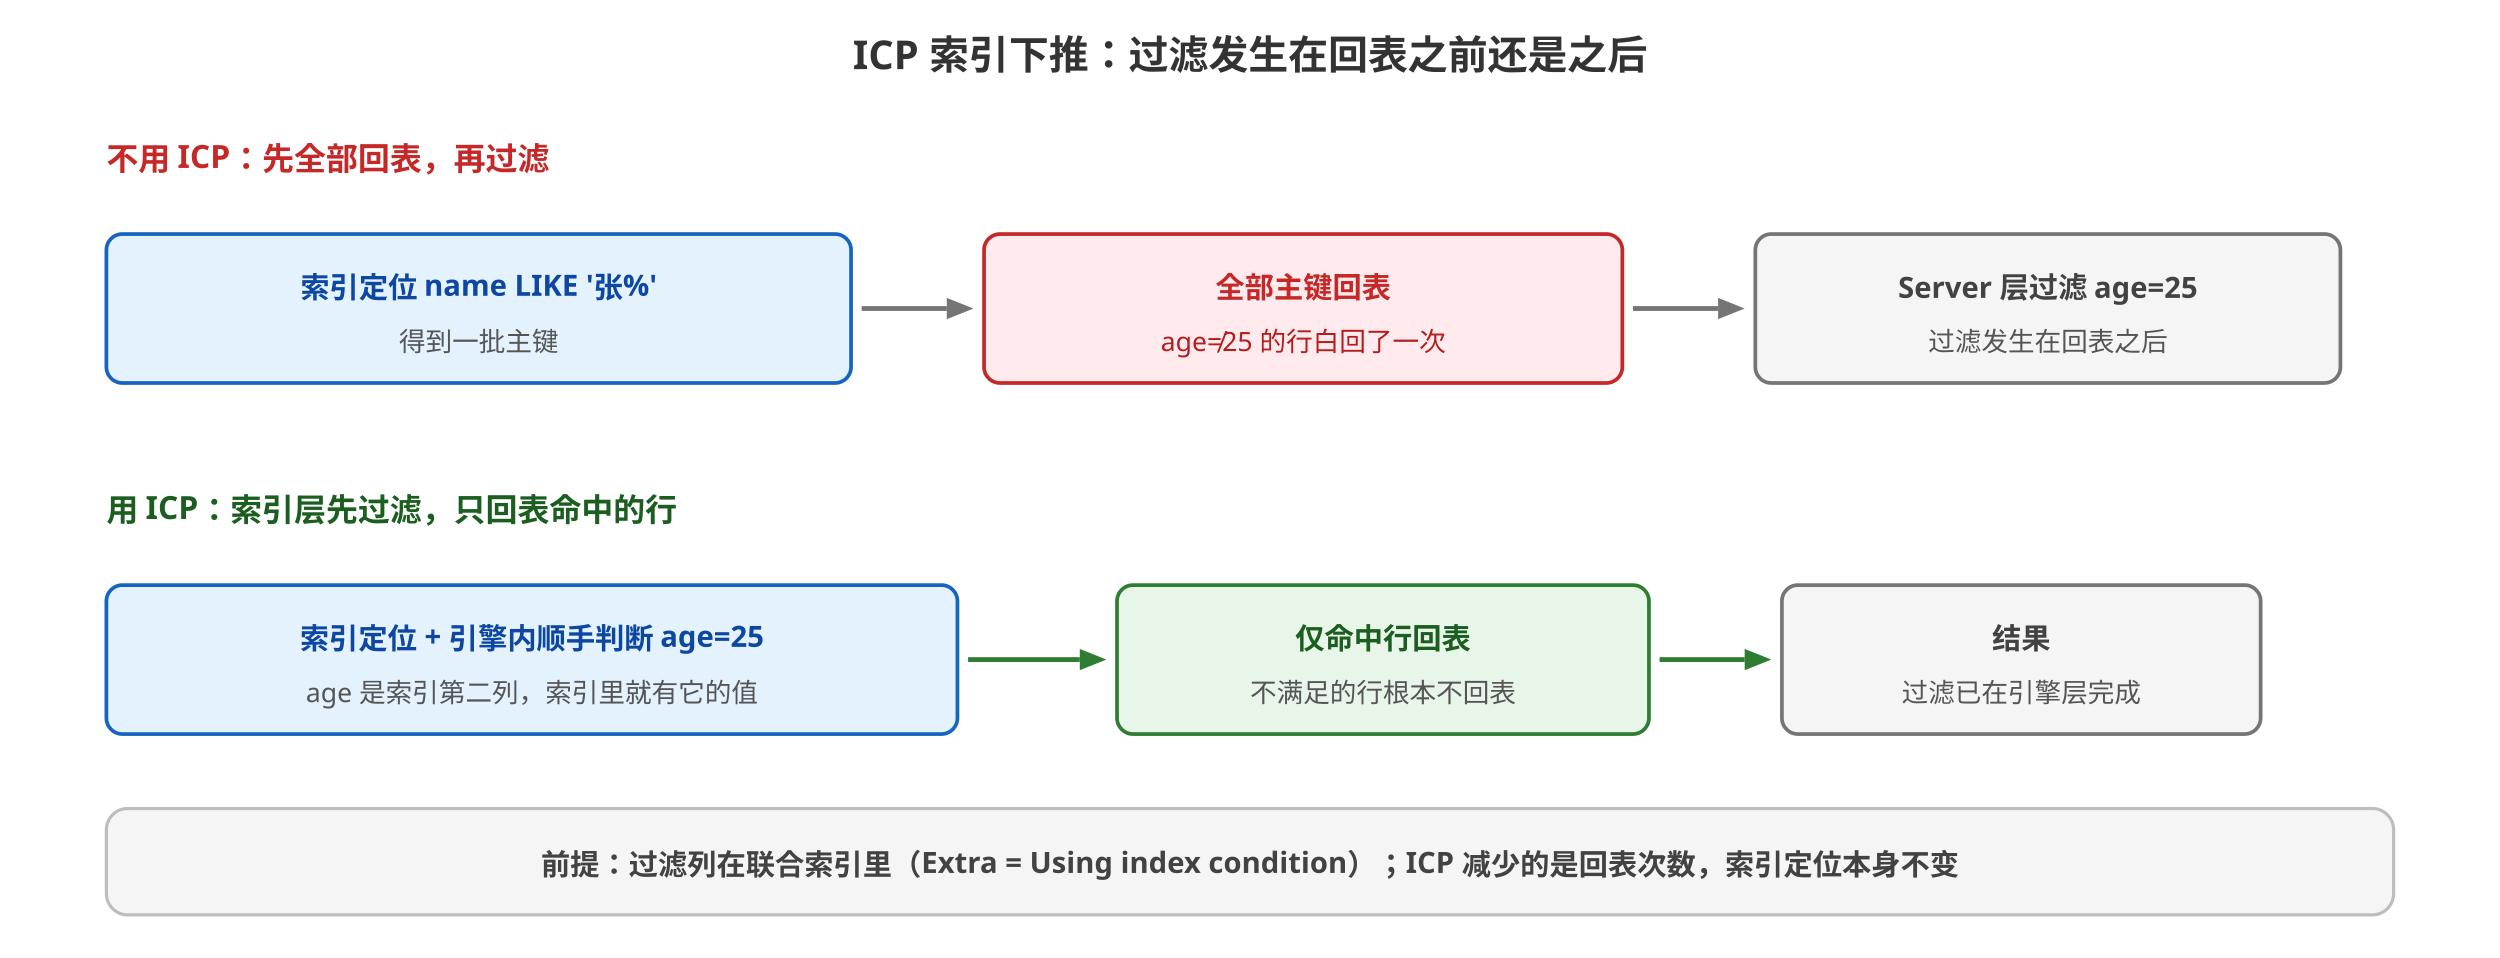
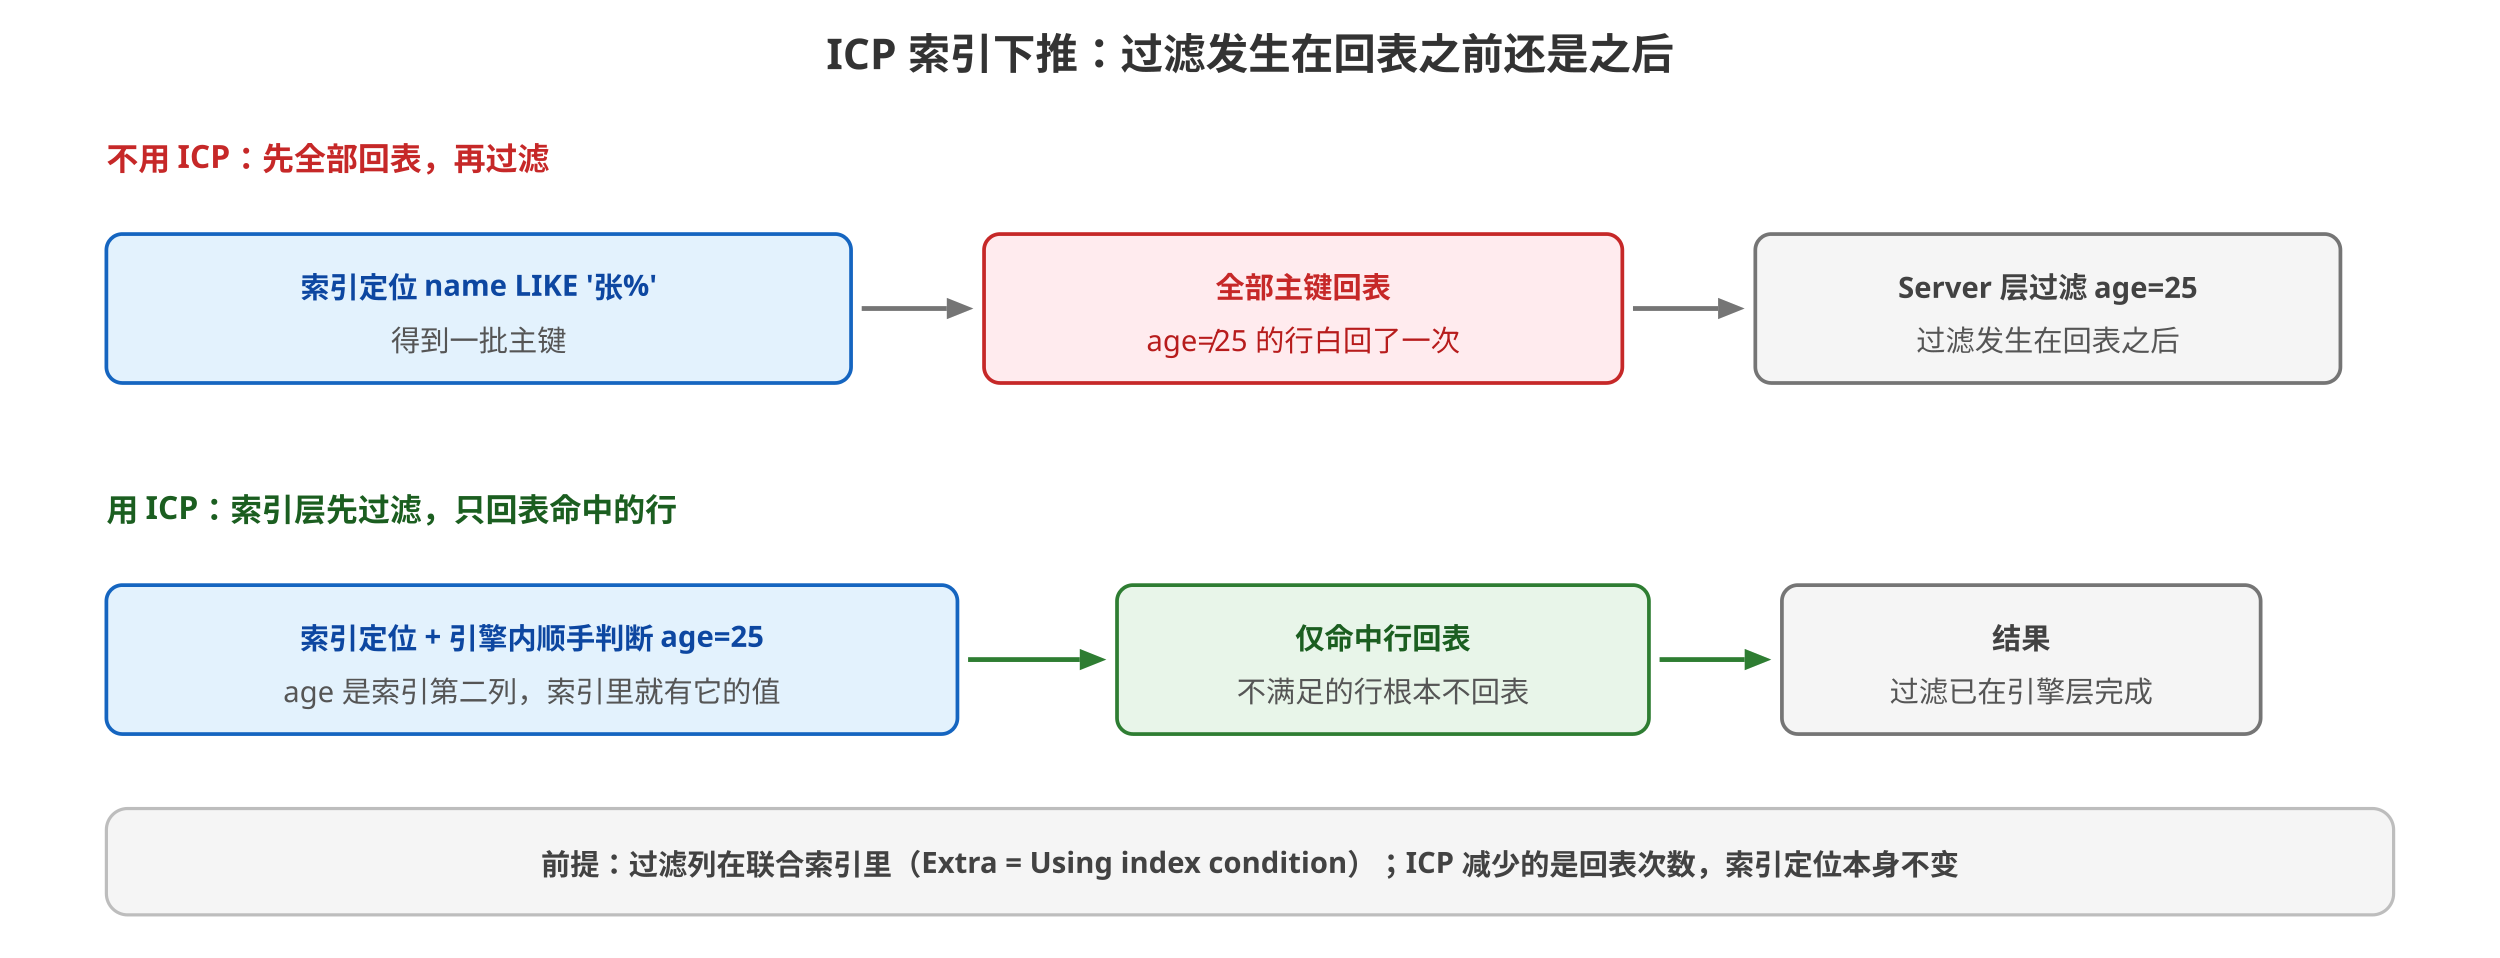
<svg xmlns="http://www.w3.org/2000/svg" width="940" height="360" viewBox="0 0 940 360" font-family="'Noto Sans SC','PingFang SC','Microsoft YaHei',sans-serif" font-size="11">
  <defs>
    <marker id="arrGray" markerWidth="10" markerHeight="8" refX="0" refY="4" orient="auto" markerUnits="userSpaceOnUse">
      <path d="M0,0 L10,4 L0,8 Z" fill="#757575" />
    </marker>
    <marker id="arrGreen" markerWidth="10" markerHeight="8" refX="0" refY="4" orient="auto" markerUnits="userSpaceOnUse">
      <path d="M0,0 L10,4 L0,8 Z" fill="#2e7d32" />
    </marker>
    <marker id="arrRed" markerWidth="10" markerHeight="8" refX="0" refY="4" orient="auto" markerUnits="userSpaceOnUse">
      <path d="M0,0 L10,4 L0,8 Z" fill="#c62828" />
    </marker>
  </defs>
-   <text x="470" y="26" text-anchor="middle" font-size="15" font-weight="bold" fill="#333333">ICP 索引下推：过滤发生在回表之前还是之后</text>
+   <text x="470" y="26" text-anchor="middle" font-size="16" font-weight="bold" fill="#333333">ICP 索引下推：过滤发生在回表之前还是之后</text>
  <text x="40" y="64" font-size="12" font-weight="bold" fill="#c62828">不用 ICP：先全部回表，再过滤</text>
  <rect x="40" y="88" width="280" height="56" rx="6" fill="#e3f2fd" stroke="#1565c0" stroke-width="1.4" />
  <text x="180" y="112" text-anchor="middle" fill="#0d47a1" font-size="11" font-weight="bold">索引定位 name LIKE '张%'</text>
-   <text x="180" y="132" text-anchor="middle" fill="#555555" font-size="10">得到一批主键</text>
+   <text x="180" y="132" text-anchor="middle" fill="#555555" font-size="11">得到一批主键</text>
  <line x1="324" y1="116" x2="356" y2="116" stroke="#757575" stroke-width="1.8" marker-end="url(#arrGray)" />
  <rect x="370" y="88" width="240" height="56" rx="6" fill="#ffebee" stroke="#c62828" stroke-width="1.4" />
  <text x="490" y="112" text-anchor="middle" fill="#c62828" font-size="11" font-weight="bold">全部主键回表</text>
-   <text x="490" y="132" text-anchor="middle" fill="#b71c1c" font-size="10">age≠25 的行白回了一次</text>
+   <text x="490" y="132" text-anchor="middle" fill="#b71c1c" font-size="11">age≠25 的行白回了一次</text>
  <line x1="614" y1="116" x2="646" y2="116" stroke="#757575" stroke-width="1.8" marker-end="url(#arrGray)" />
  <rect x="660" y="88" width="220" height="56" rx="6" fill="#f5f5f5" stroke="#757575" stroke-width="1.4" />
  <text x="770" y="112" text-anchor="middle" fill="#424242" font-size="11" font-weight="bold">Server 层过滤 age=25</text>
-   <text x="770" y="132" text-anchor="middle" fill="#555555" font-size="10">过滤发生在回表之后</text>
+   <text x="770" y="132" text-anchor="middle" fill="#555555" font-size="11">过滤发生在回表之后</text>
  <text x="40" y="196" font-size="12" font-weight="bold" fill="#1b5e20">用 ICP：索引层先过滤，只回表命中的行</text>
  <rect x="40" y="220" width="320" height="56" rx="6" fill="#e3f2fd" stroke="#1565c0" stroke-width="1.4" />
  <text x="200" y="244" text-anchor="middle" fill="#0d47a1" font-size="11" font-weight="bold">索引定位 + 引擎内顺手判断 age=25</text>
-   <text x="200" y="264" text-anchor="middle" fill="#555555" font-size="10">age 是索引第二列，索引里就有它的值</text>
+   <text x="200" y="264" text-anchor="middle" fill="#555555" font-size="11">age 是索引第二列，索引里就有它的值</text>
  <line x1="364" y1="248" x2="406" y2="248" stroke="#2e7d32" stroke-width="1.8" marker-end="url(#arrGreen)" />
  <rect x="420" y="220" width="200" height="56" rx="6" fill="#e8f5e9" stroke="#2e7d32" stroke-width="1.4" />
  <text x="520" y="244" text-anchor="middle" fill="#1b5e20" font-size="11" font-weight="bold">仅命中行回表</text>
-   <text x="520" y="264" text-anchor="middle" fill="#555555" font-size="10">不满足的行根本不回表</text>
+   <text x="520" y="264" text-anchor="middle" fill="#555555" font-size="11">不满足的行根本不回表</text>
  <line x1="624" y1="248" x2="656" y2="248" stroke="#2e7d32" stroke-width="1.8" marker-end="url(#arrGreen)" />
  <rect x="670" y="220" width="180" height="56" rx="6" fill="#f5f5f5" stroke="#757575" stroke-width="1.4" />
  <text x="760" y="244" text-anchor="middle" fill="#424242" font-size="11" font-weight="bold">结果</text>
-   <text x="760" y="264" text-anchor="middle" fill="#555555" font-size="10">过滤已在引擎层完成</text>
+   <text x="760" y="264" text-anchor="middle" fill="#555555" font-size="11">过滤已在引擎层完成</text>
  <rect x="40" y="304" width="860" height="40" rx="8" fill="#f5f5f5" stroke="#bdbdbd" stroke-width="1.2" />
  <text x="470" y="329" text-anchor="middle" font-size="11" font-weight="bold" fill="#424242">前提：过滤列在联合索引里（Extra = Using index condition）；ICP 减少的是回表次数，索引定位本身不变</text>
</svg>
